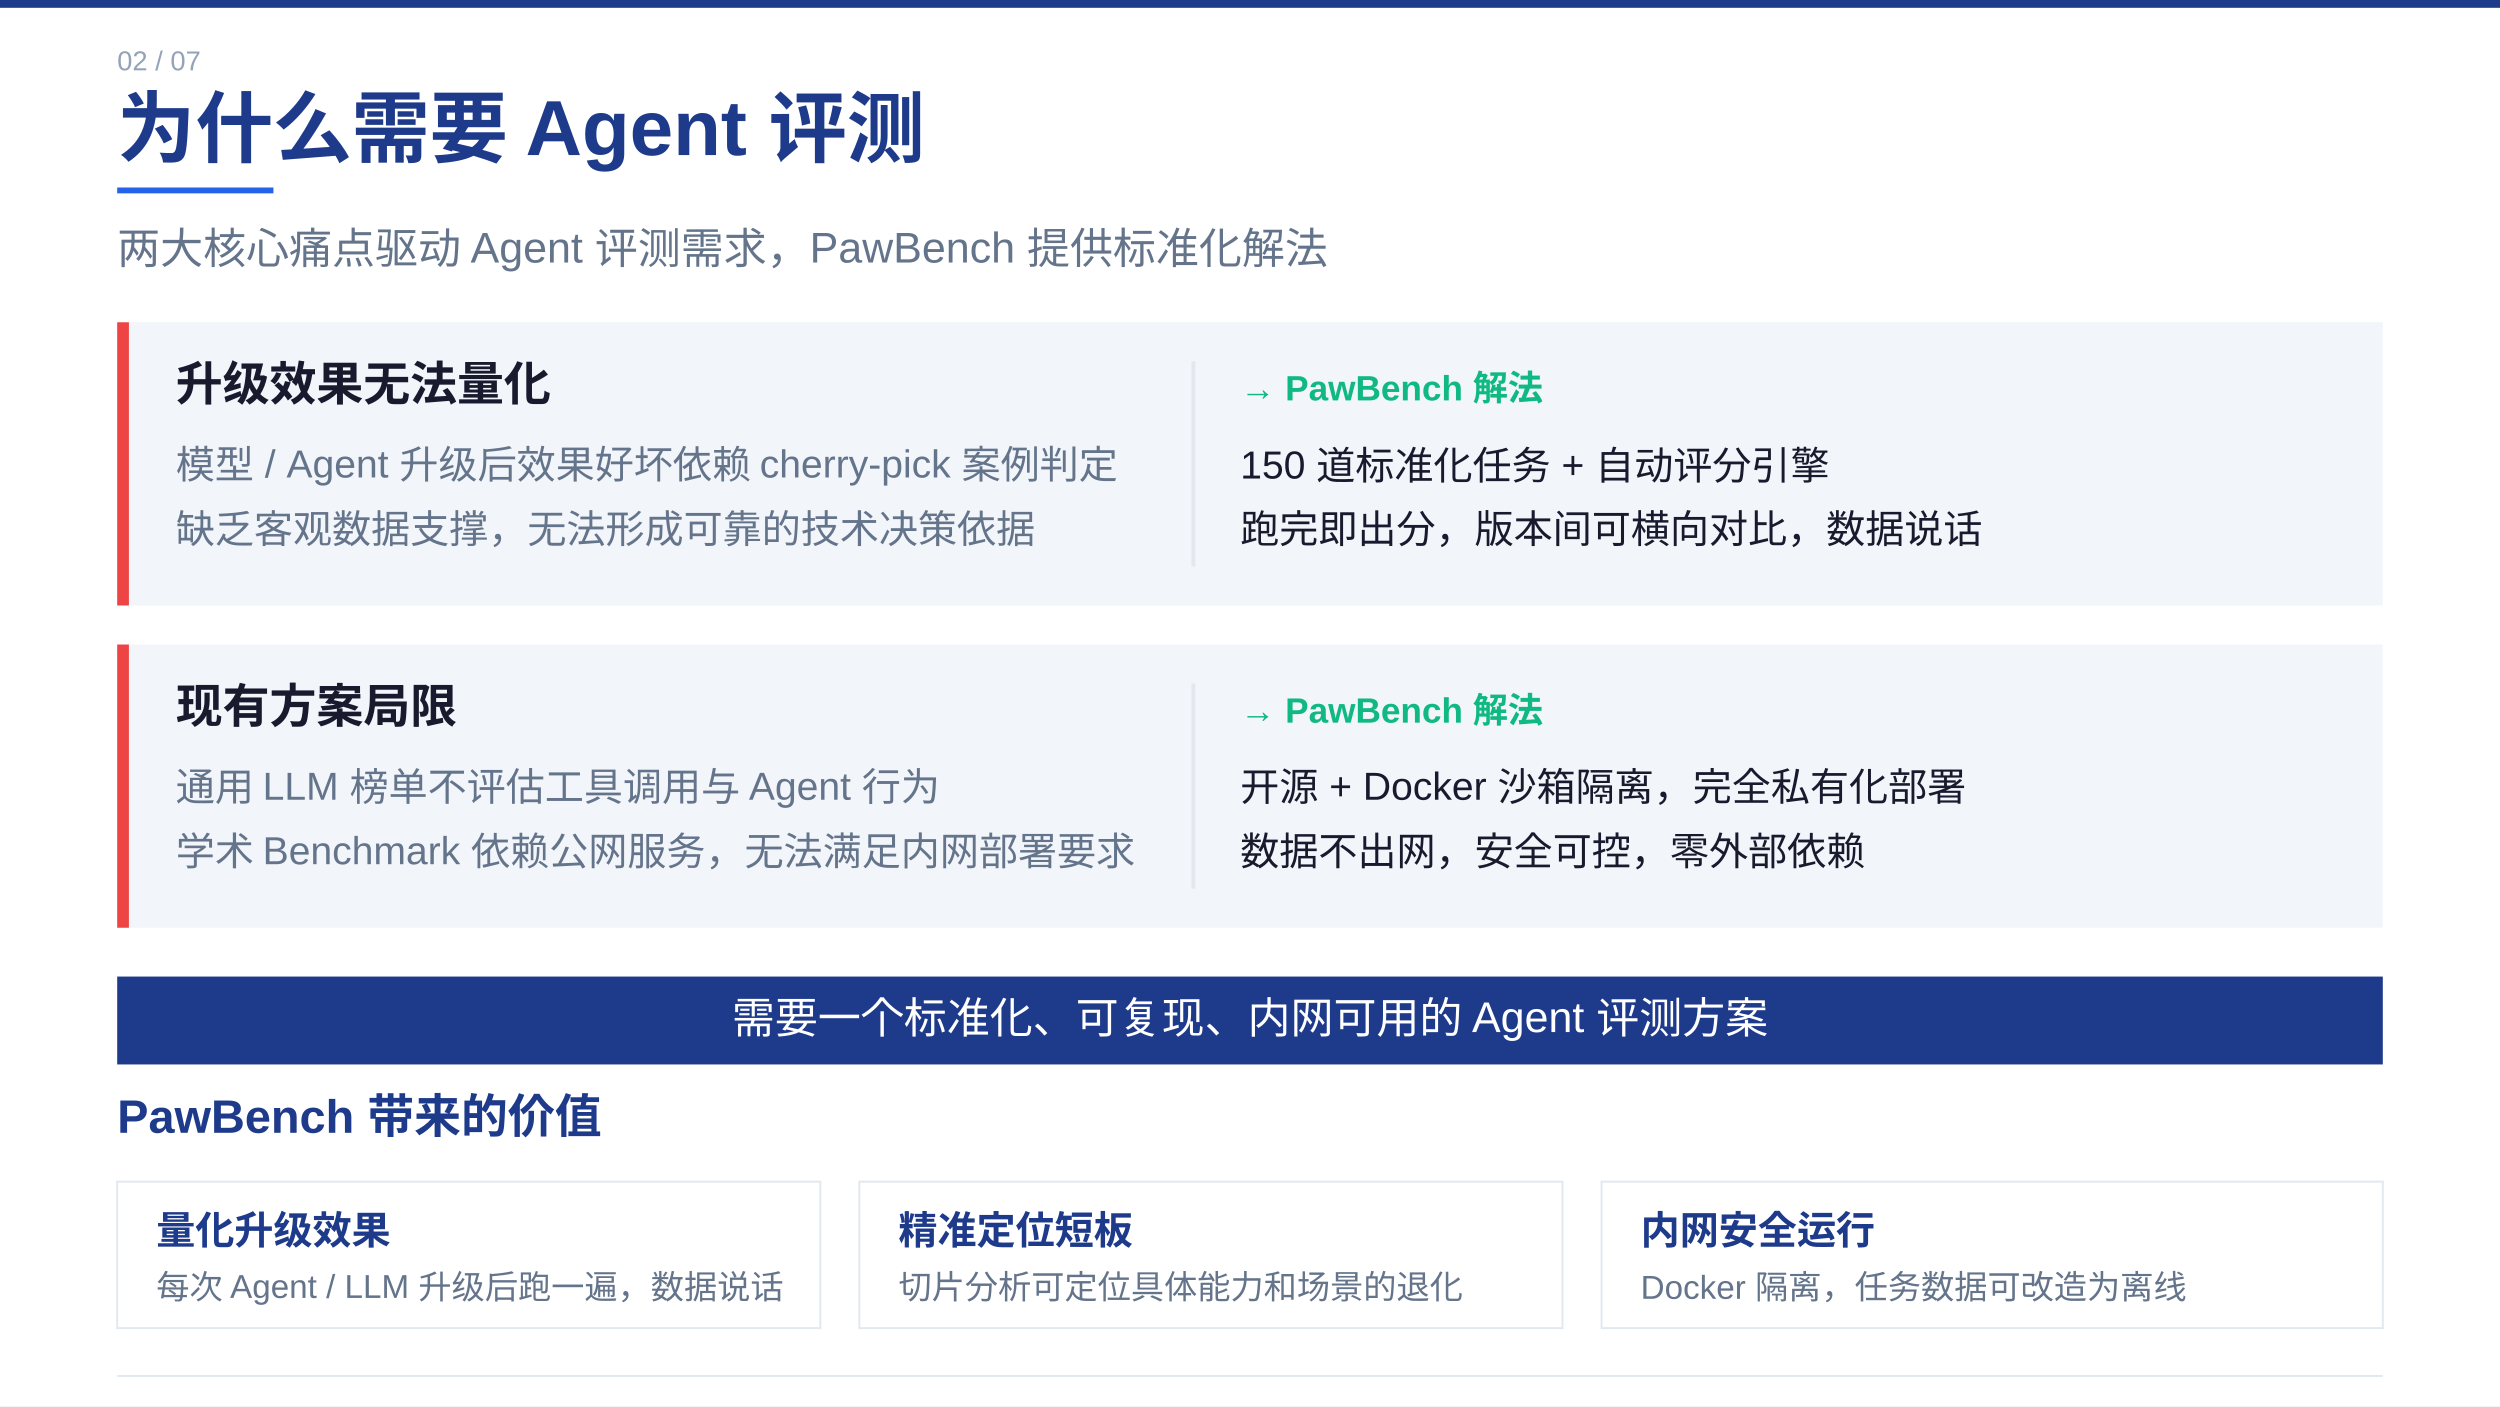
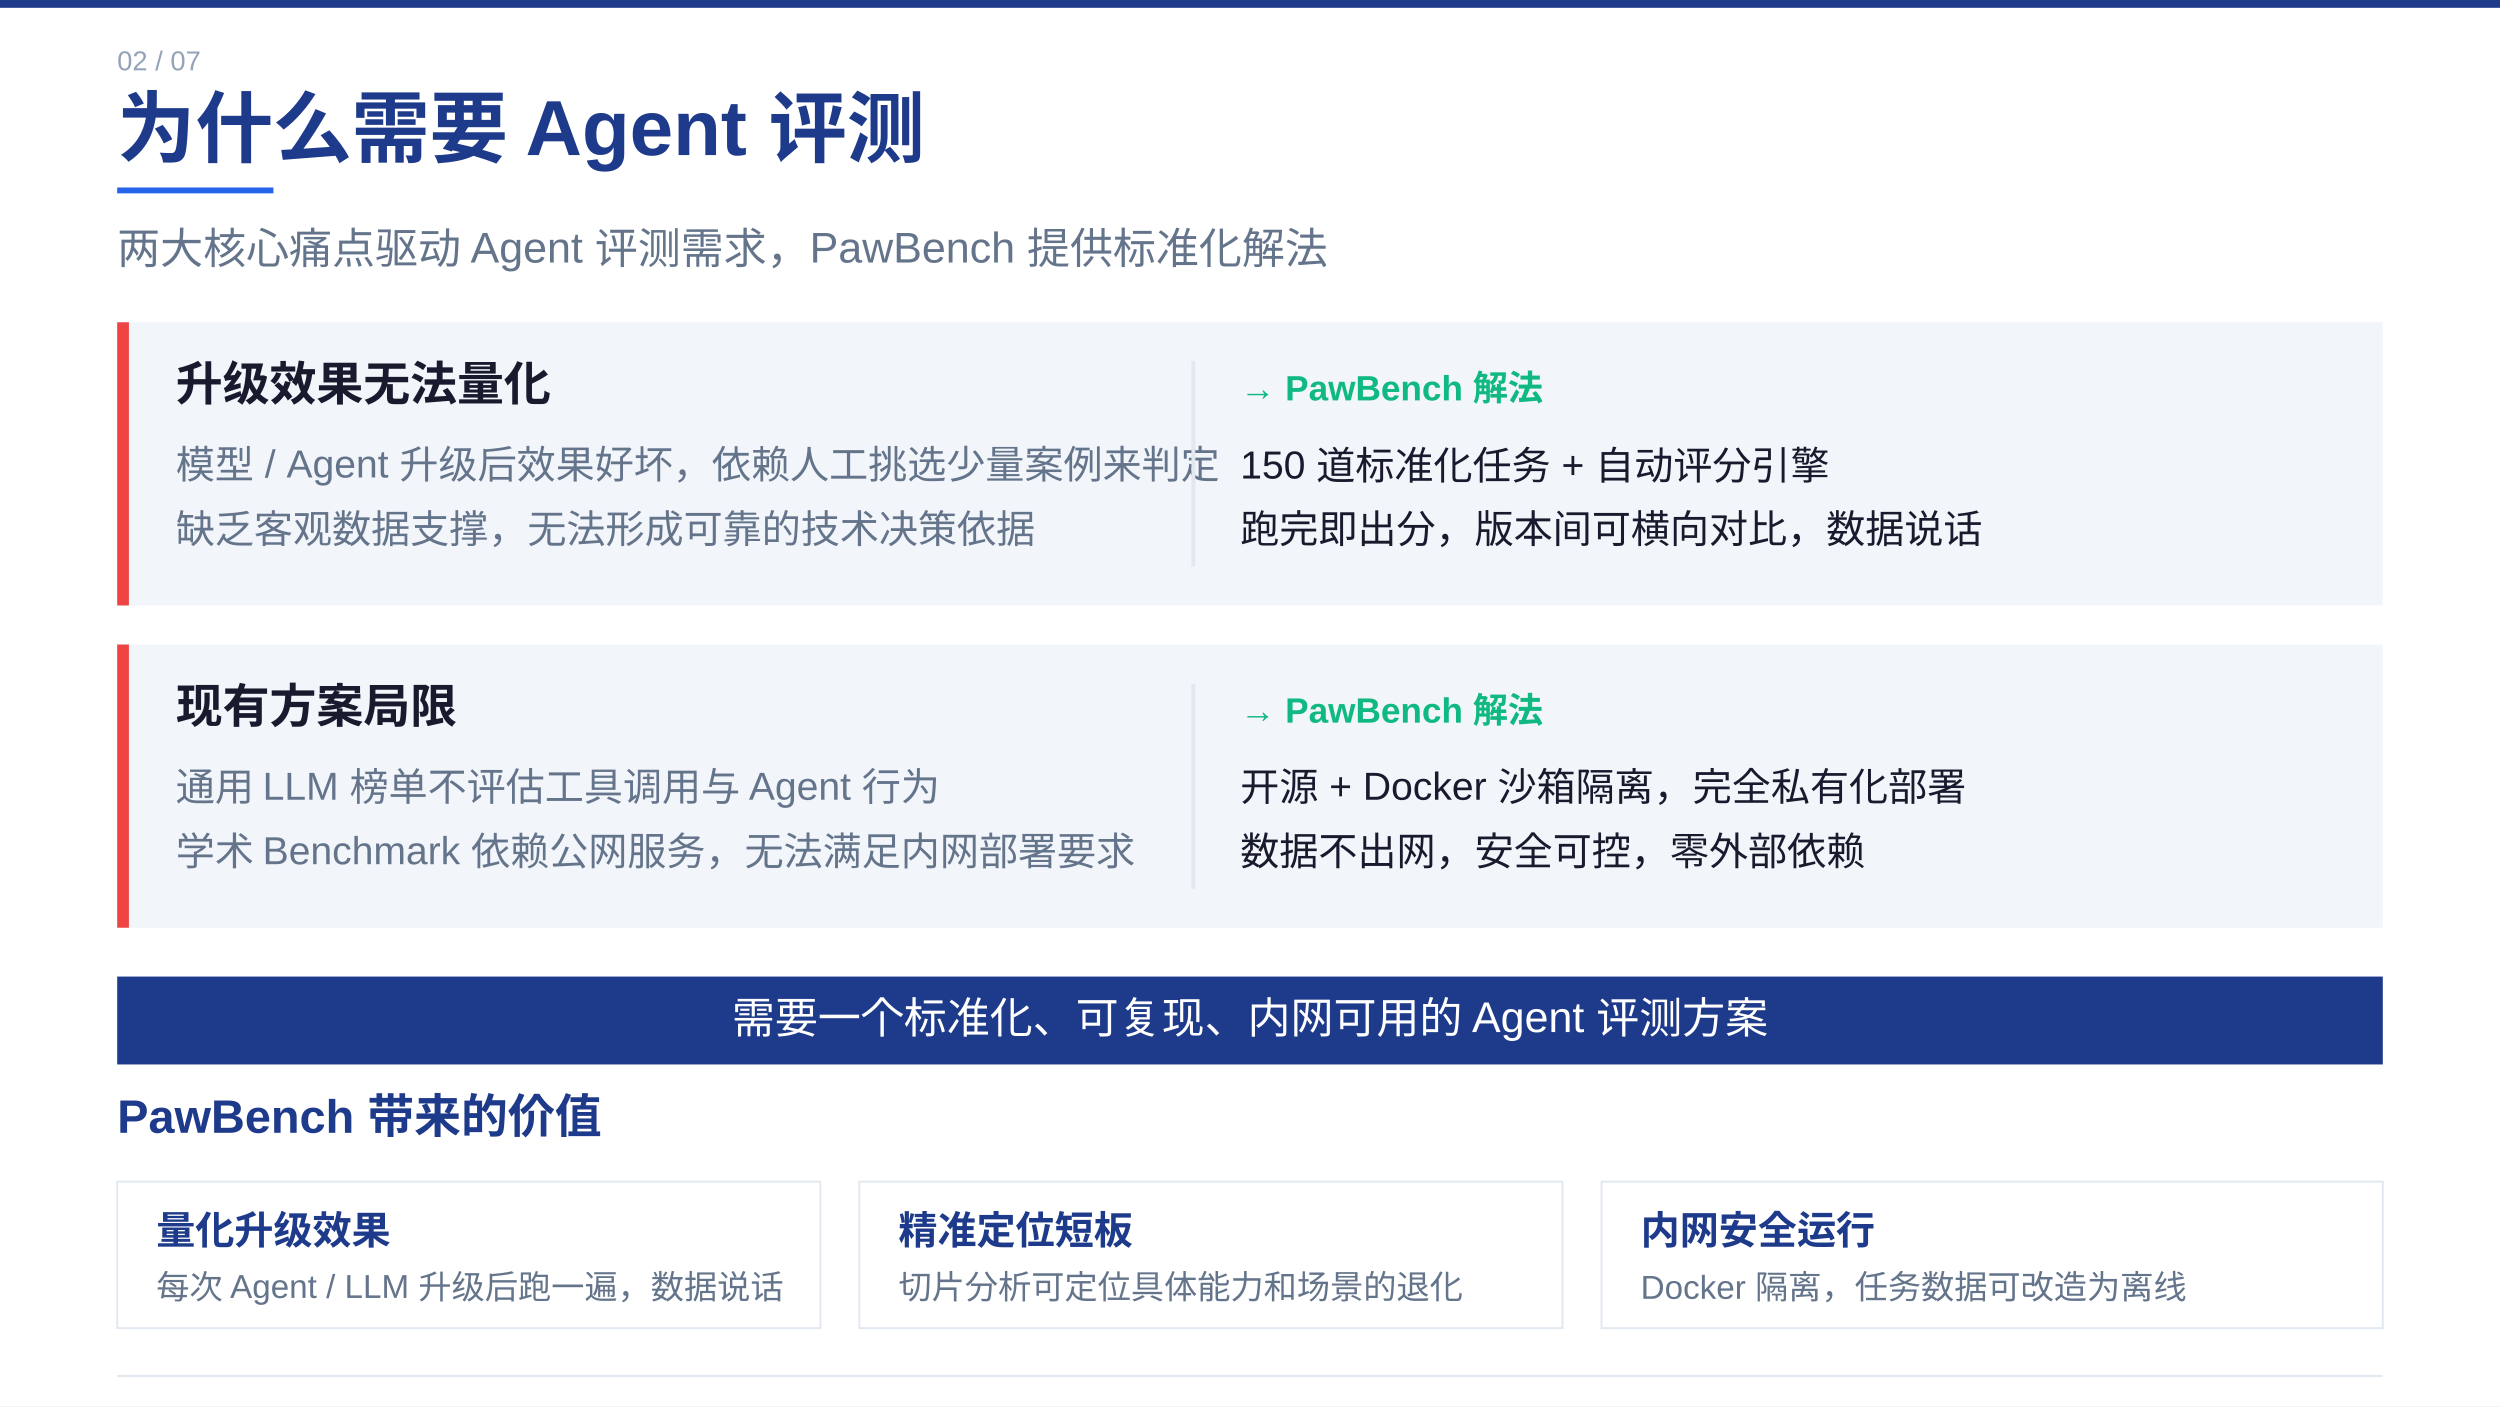
<svg xmlns="http://www.w3.org/2000/svg" viewBox="0 0 1280 720" data-pptx-page-role="content">
  <defs>
    <style>text{font-family:"Microsoft YaHei",Arial,sans-serif}</style>
  </defs>
  <rect x="0" y="0" width="1280" height="720" fill="#FFFFFF" />
  <rect x="0" y="0" width="1280" height="4" fill="#1E3A8A" />
  <text x="60" y="36" font-size="14" fill="#94A3B8">02 / 07</text>
  <text x="60" y="80" font-size="40" font-weight="bold" fill="#1E3A8A">为什么需要 Agent 评测</text>
  <rect x="60" y="96" width="80" height="3" fill="#2563EB" />
  <text x="60" y="135" font-size="22" fill="#64748B">两大核心痛点驱动 Agent 评测需求，PawBench 提供标准化解法</text>
  <rect x="60" y="165" width="1160" height="145" fill="#F2F5FA" />
  <rect x="60" y="165" width="6" height="145" fill="#EF4444" />
  <text x="90" y="205" font-size="24" font-weight="bold" fill="#1A1A2E">升级效果无法量化</text>
-   <text x="90" y="245" font-size="20" fill="#64748B">模型 / Agent 升级后效果好坏依赖 cherry-pick 案例判定</text>
+   <text x="90" y="245" font-size="20" fill="#64748B">模型 / Agent 升级后效果好坏，依赖人工挑选少量案例来判定</text>
  <text x="90" y="278" font-size="20" fill="#64748B">缺乏客观数据支撑，无法形成可靠的技术决策依据</text>
  <rect x="610" y="185" width="2" height="105" fill="#E2E8F0" />
  <text x="635" y="205" font-size="18" font-weight="bold" fill="#10B981">→ PawBench 解法</text>
  <text x="635" y="245" font-size="20" fill="#1A1A2E">150 道标准化任务 + 自动评分引擎</text>
  <text x="635" y="278" font-size="20" fill="#1A1A2E">跑完即出分，版本间可横向对比，数据说话</text>
  <rect x="60" y="330" width="1160" height="145" fill="#F2F5FA" />
  <rect x="60" y="330" width="6" height="145" fill="#EF4444" />
  <text x="90" y="370" font-size="24" font-weight="bold" fill="#1A1A2E">现有方案局限</text>
  <text x="90" y="410" font-size="20" fill="#64748B">通用 LLM 榜单不评估工具调用与 Agent 行为</text>
  <text x="90" y="443" font-size="20" fill="#64748B">学术 Benchmark 依赖公网服务，无法满足内网部署要求</text>
  <rect x="610" y="350" width="2" height="105" fill="#E2E8F0" />
  <text x="635" y="370" font-size="18" font-weight="bold" fill="#10B981">→ PawBench 解法</text>
  <text x="635" y="410" font-size="20" fill="#1A1A2E">开源 + Docker 沙箱隔离，完全私有化部署</text>
  <text x="635" y="443" font-size="20" fill="#1A1A2E">数据不出网，安全可控，零外部依赖</text>
  <rect x="60" y="500" width="1160" height="45" fill="#1E3A8A" />
  <text x="640" y="529" font-size="22" fill="#FFFFFF" text-anchor="middle">需要一个标准化、可复现、内网可用的 Agent 评测方案</text>
  <text x="60" y="580" font-size="24" font-weight="bold" fill="#1E3A8A">PawBench 带来的价值</text>
  <rect x="60" y="605" width="360" height="75" fill="#FFFFFF" stroke="#E2E8F0" stroke-width="1" />
  <text x="80" y="637" font-size="20" font-weight="bold" fill="#1E3A8A">量化升级效果</text>
  <text x="80" y="665" font-size="17" fill="#64748B">每次 Agent / LLM 升级后跑一遍，数据说话</text>
  <rect x="440" y="605" width="360" height="75" fill="#FFFFFF" stroke="#E2E8F0" stroke-width="1" />
  <text x="460" y="637" font-size="20" font-weight="bold" fill="#1E3A8A">精准定位短板</text>
  <text x="460" y="665" font-size="17" fill="#64748B">切片分析可定位具体能力和场景的退化</text>
  <rect x="820" y="605" width="400" height="75" fill="#FFFFFF" stroke="#E2E8F0" stroke-width="1" />
  <text x="840" y="637" font-size="20" font-weight="bold" fill="#1E3A8A">内网安全运行</text>
  <text x="840" y="665" font-size="17" fill="#64748B">Docker 隔离，任务数据可改造为离线</text>
  <rect x="60" y="704" width="1160" height="1" fill="#E2E8F0" />
</svg>
